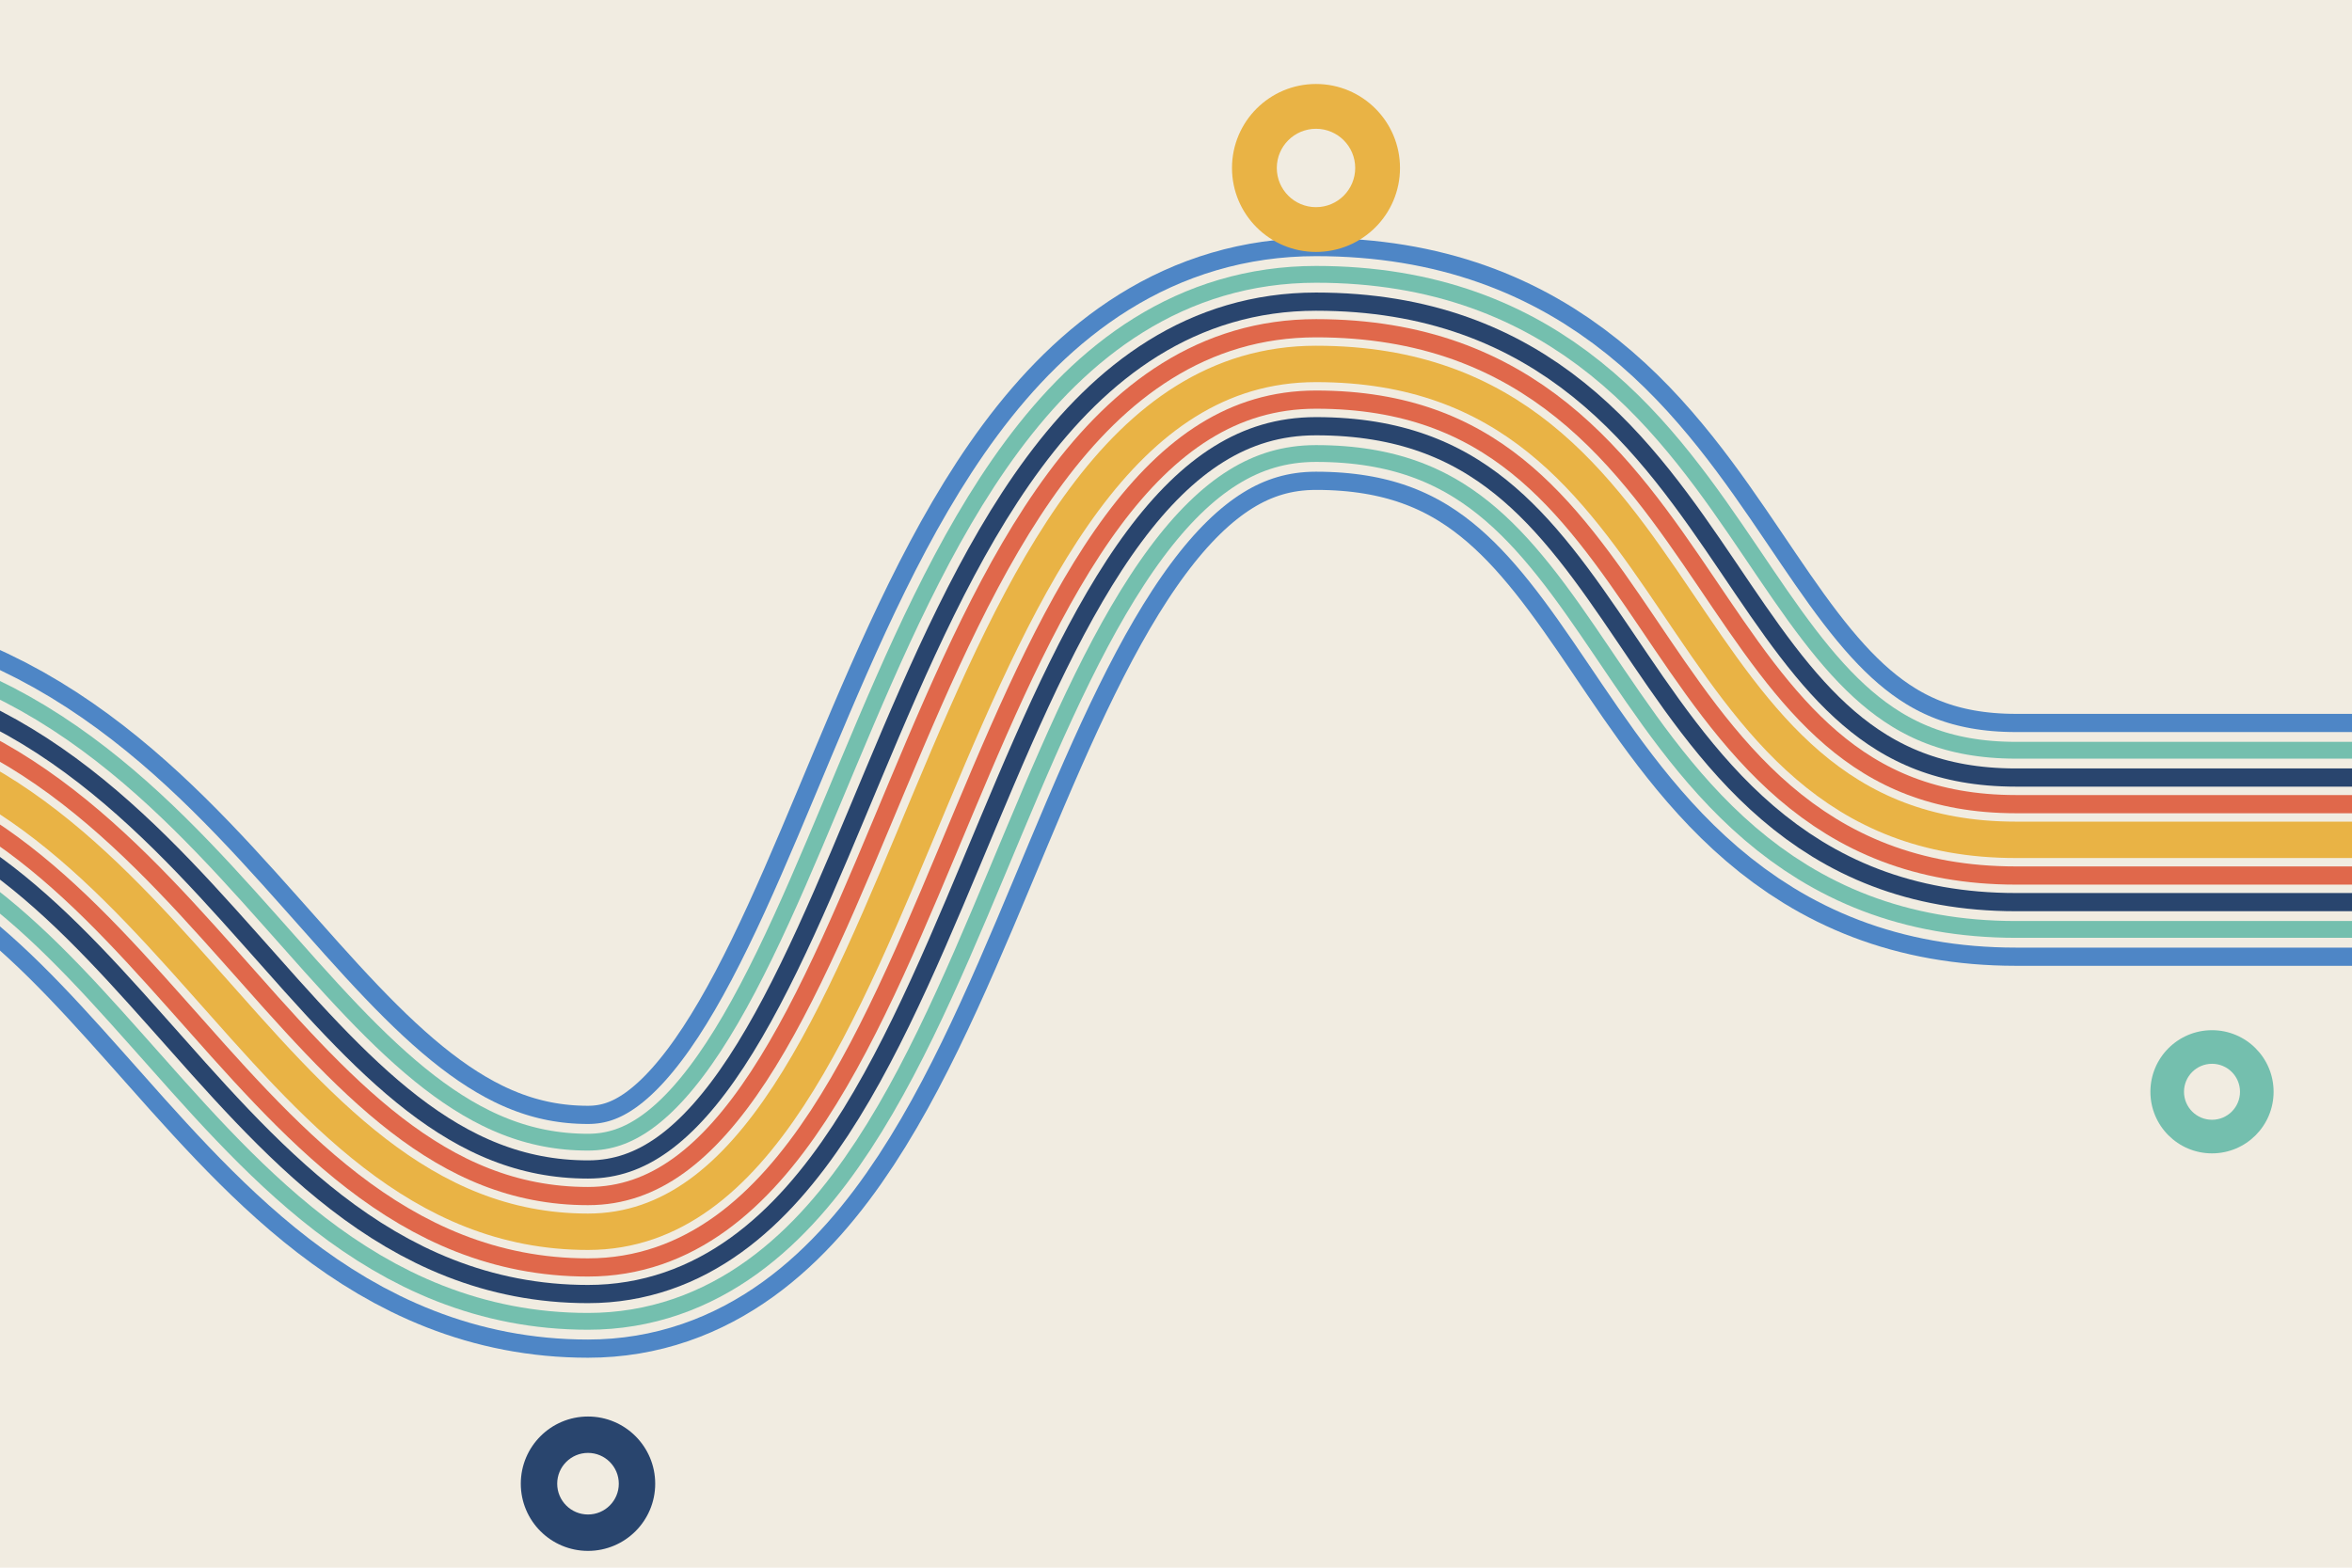
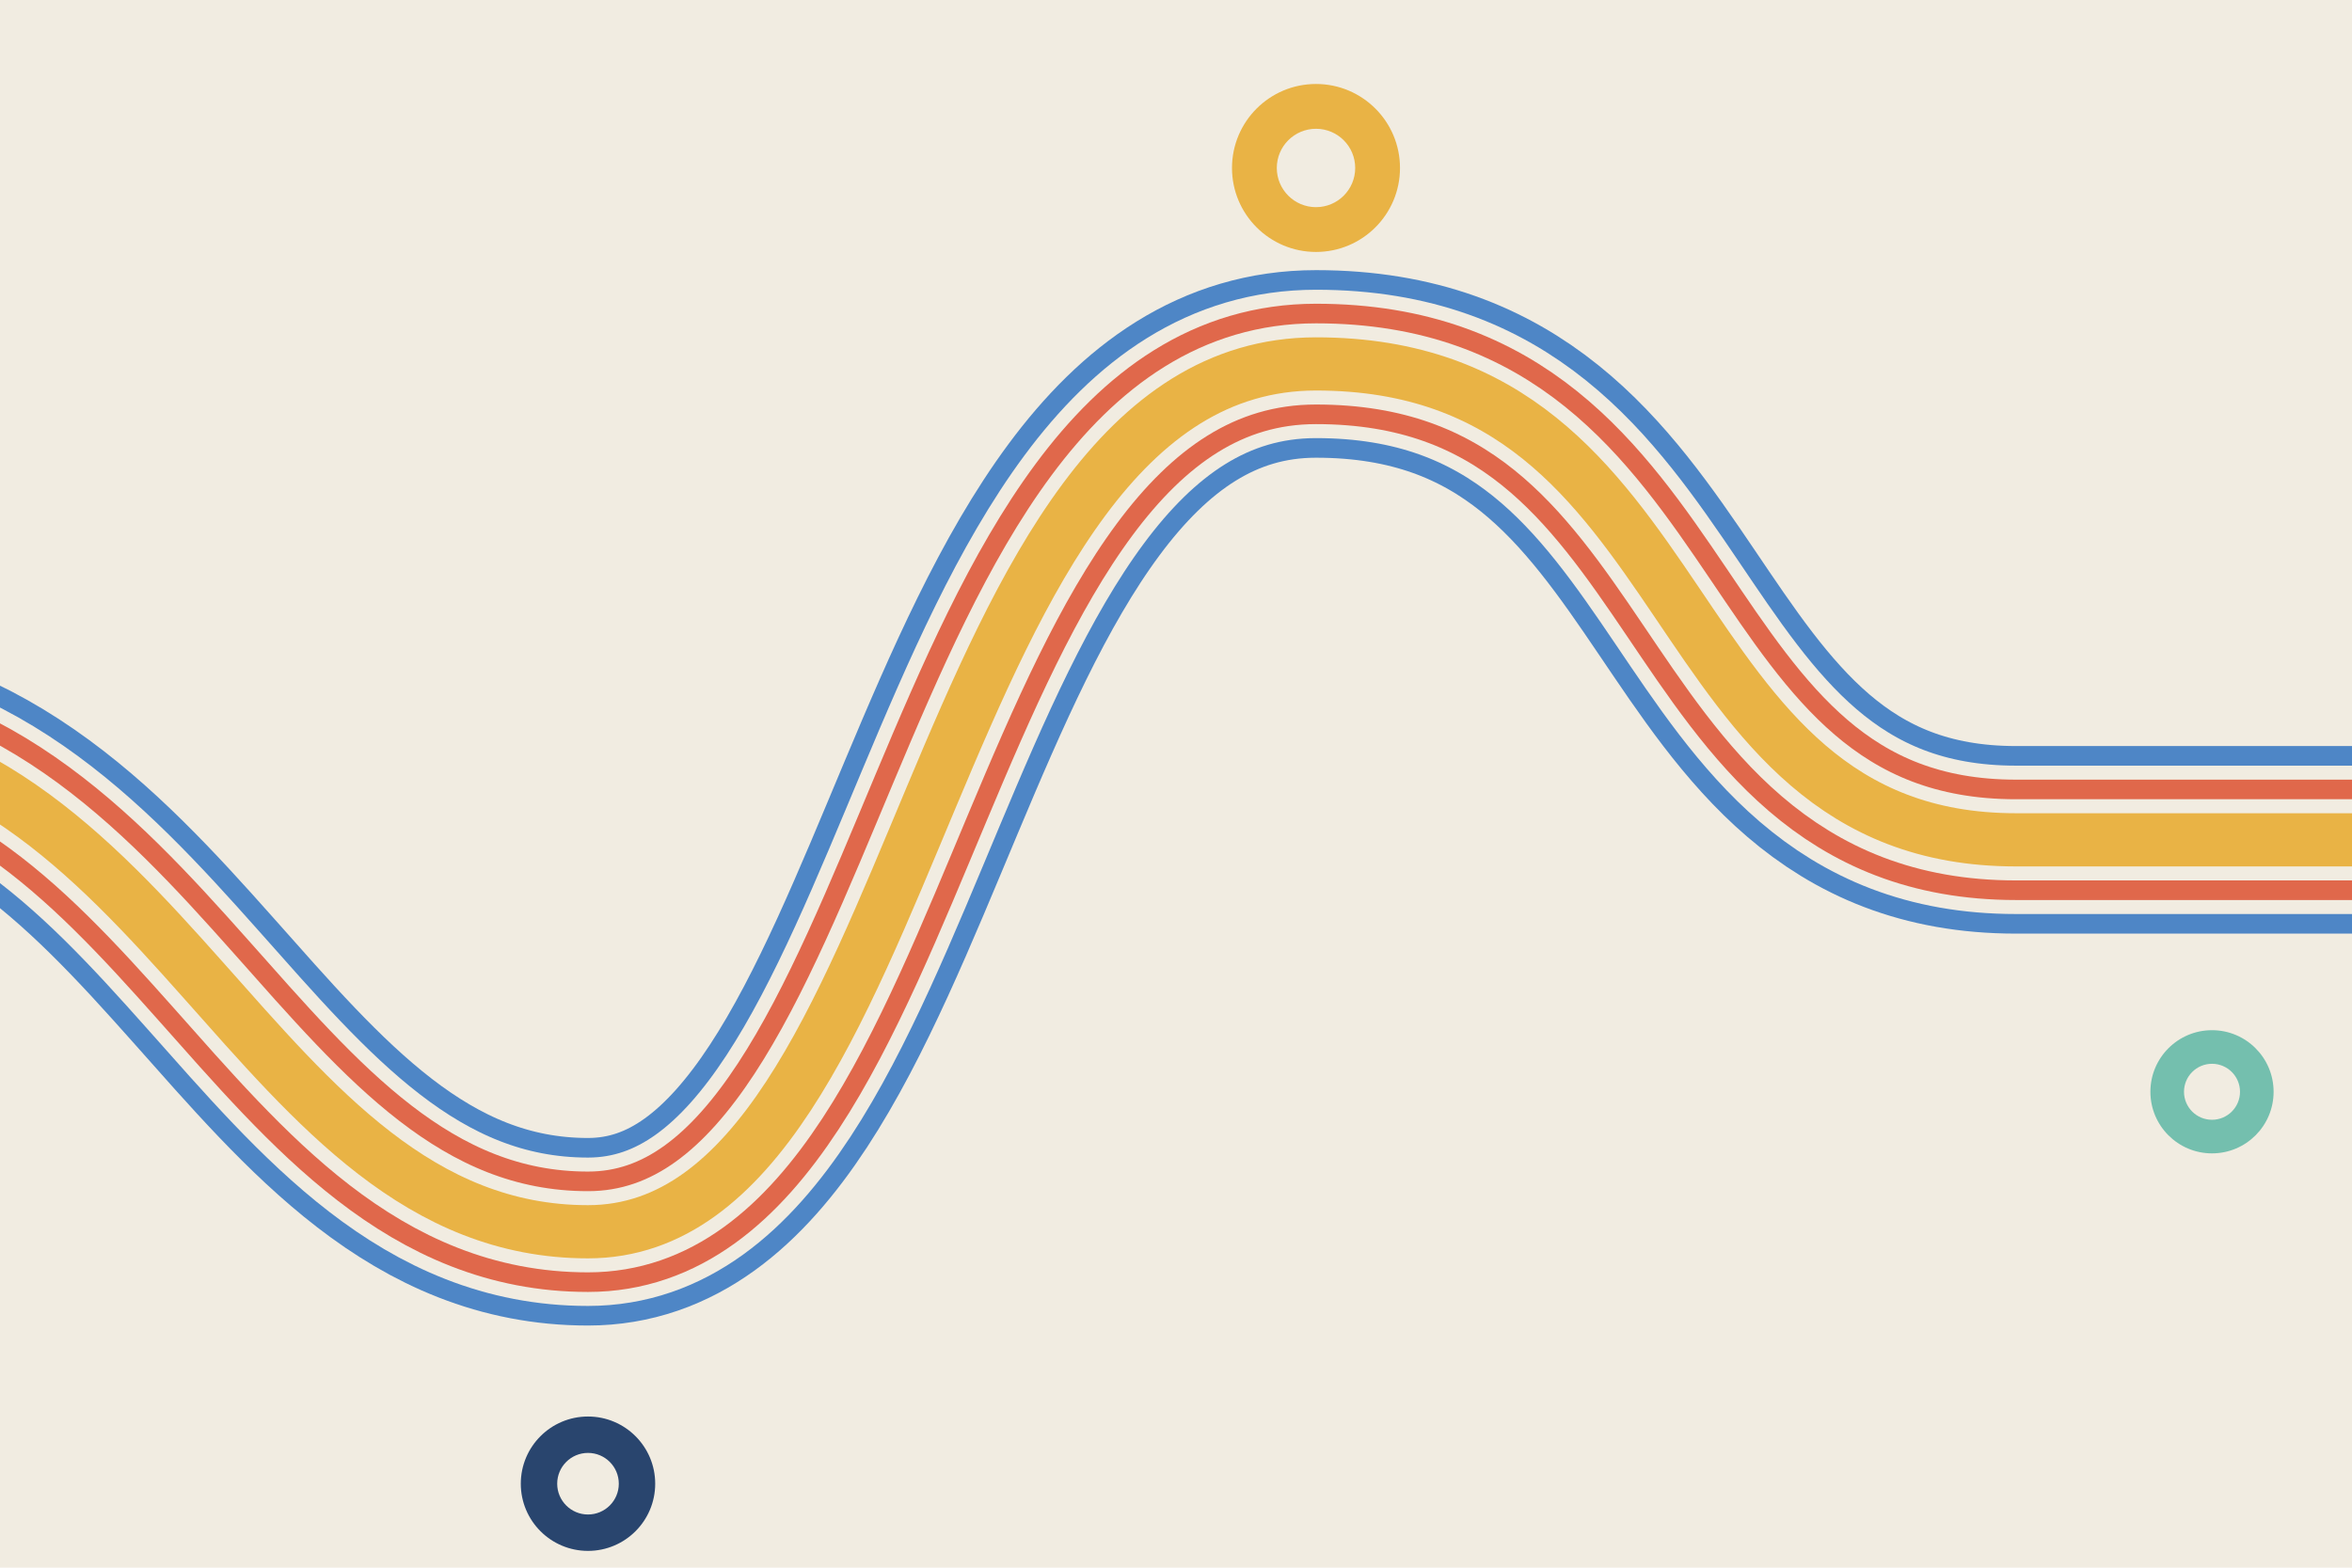
<svg xmlns="http://www.w3.org/2000/svg" viewBox="0 0 840 560" fill="none">
  <rect width="840" height="560" fill="#f1ece1" />
-   <path d="M-80 260 C60 260 90 440 210 440 C330 440 330 130 470 130 C610 130 590 300 720 300 H920" stroke="#4e86c6" stroke-width="90" stroke-linecap="round" fill="none" />
-   <path d="M-80 260 C60 260 90 440 210 440 C330 440 330 130 470 130 C610 130 590 300 720 300 H920" stroke="#f1ece1" stroke-width="77" stroke-linecap="round" fill="none" />
-   <path d="M-80 260 C60 260 90 440 210 440 C330 440 330 130 470 130 C610 130 590 300 720 300 H920" stroke="#74bfae" stroke-width="70" stroke-linecap="round" fill="none" />
-   <path d="M-80 260 C60 260 90 440 210 440 C330 440 330 130 470 130 C610 130 590 300 720 300 H920" stroke="#f1ece1" stroke-width="58" stroke-linecap="round" fill="none" />
-   <path d="M-80 260 C60 260 90 440 210 440 C330 440 330 130 470 130 C610 130 590 300 720 300 H920" stroke="#29456e" stroke-width="51" stroke-linecap="round" fill="none" />
-   <path d="M-80 260 C60 260 90 440 210 440 C330 440 330 130 470 130 C610 130 590 300 720 300 H920" stroke="#f1ece1" stroke-width="38" stroke-linecap="round" fill="none" />
-   <path d="M-80 260 C60 260 90 440 210 440 C330 440 330 130 470 130 C610 130 590 300 720 300 H920" stroke="#e0684b" stroke-width="32" stroke-linecap="round" fill="none" />
-   <path d="M-80 260 C60 260 90 440 210 440 C330 440 330 130 470 130 C610 130 590 300 720 300 H920" stroke="#f1ece1" stroke-width="19" stroke-linecap="round" fill="none" />
-   <path d="M-80 260 C60 260 90 440 210 440 C330 440 330 130 470 130 C610 130 590 300 720 300 H920" stroke="#e9b345" stroke-width="13" stroke-linecap="round" fill="none" />
+   <path d="M-80 260 C60 260 90 440 210 440 C330 440 330 130 470 130 C610 130 590 300 720 300 H920" stroke="#4e86c6" stroke-width="67" stroke-linecap="round" fill="none" />
+   <path d="M-80 260 C60 260 90 440 210 440 C330 440 330 130 470 130 C610 130 590 300 720 300 H920" stroke="#f1ece1" stroke-width="53" stroke-linecap="round" fill="none" />
+   <path d="M-80 260 C60 260 90 440 210 440 C330 440 330 130 470 130 C610 130 590 300 720 300 H920" stroke="#e0684b" stroke-width="43" stroke-linecap="round" fill="none" />
+   <path d="M-80 260 C60 260 90 440 210 440 C330 440 330 130 470 130 C610 130 590 300 720 300 H920" stroke="#f1ece1" stroke-width="29" stroke-linecap="round" fill="none" />
+   <path d="M-80 260 C60 260 90 440 210 440 C330 440 330 130 470 130 C610 130 590 300 720 300 H920" stroke="#e9b345" stroke-width="19" stroke-linecap="round" fill="none" />
  <circle cx="210" cy="530" r="24" fill="#29456e" />
  <circle cx="210" cy="530" r="11" fill="#f1ece1" />
  <circle cx="470" cy="60" r="30" fill="#e9b345" />
  <circle cx="470" cy="60" r="14" fill="#f1ece1" />
  <circle cx="790" cy="390" r="22" fill="#74bfae" />
  <circle cx="790" cy="390" r="10" fill="#f1ece1" />
</svg>
